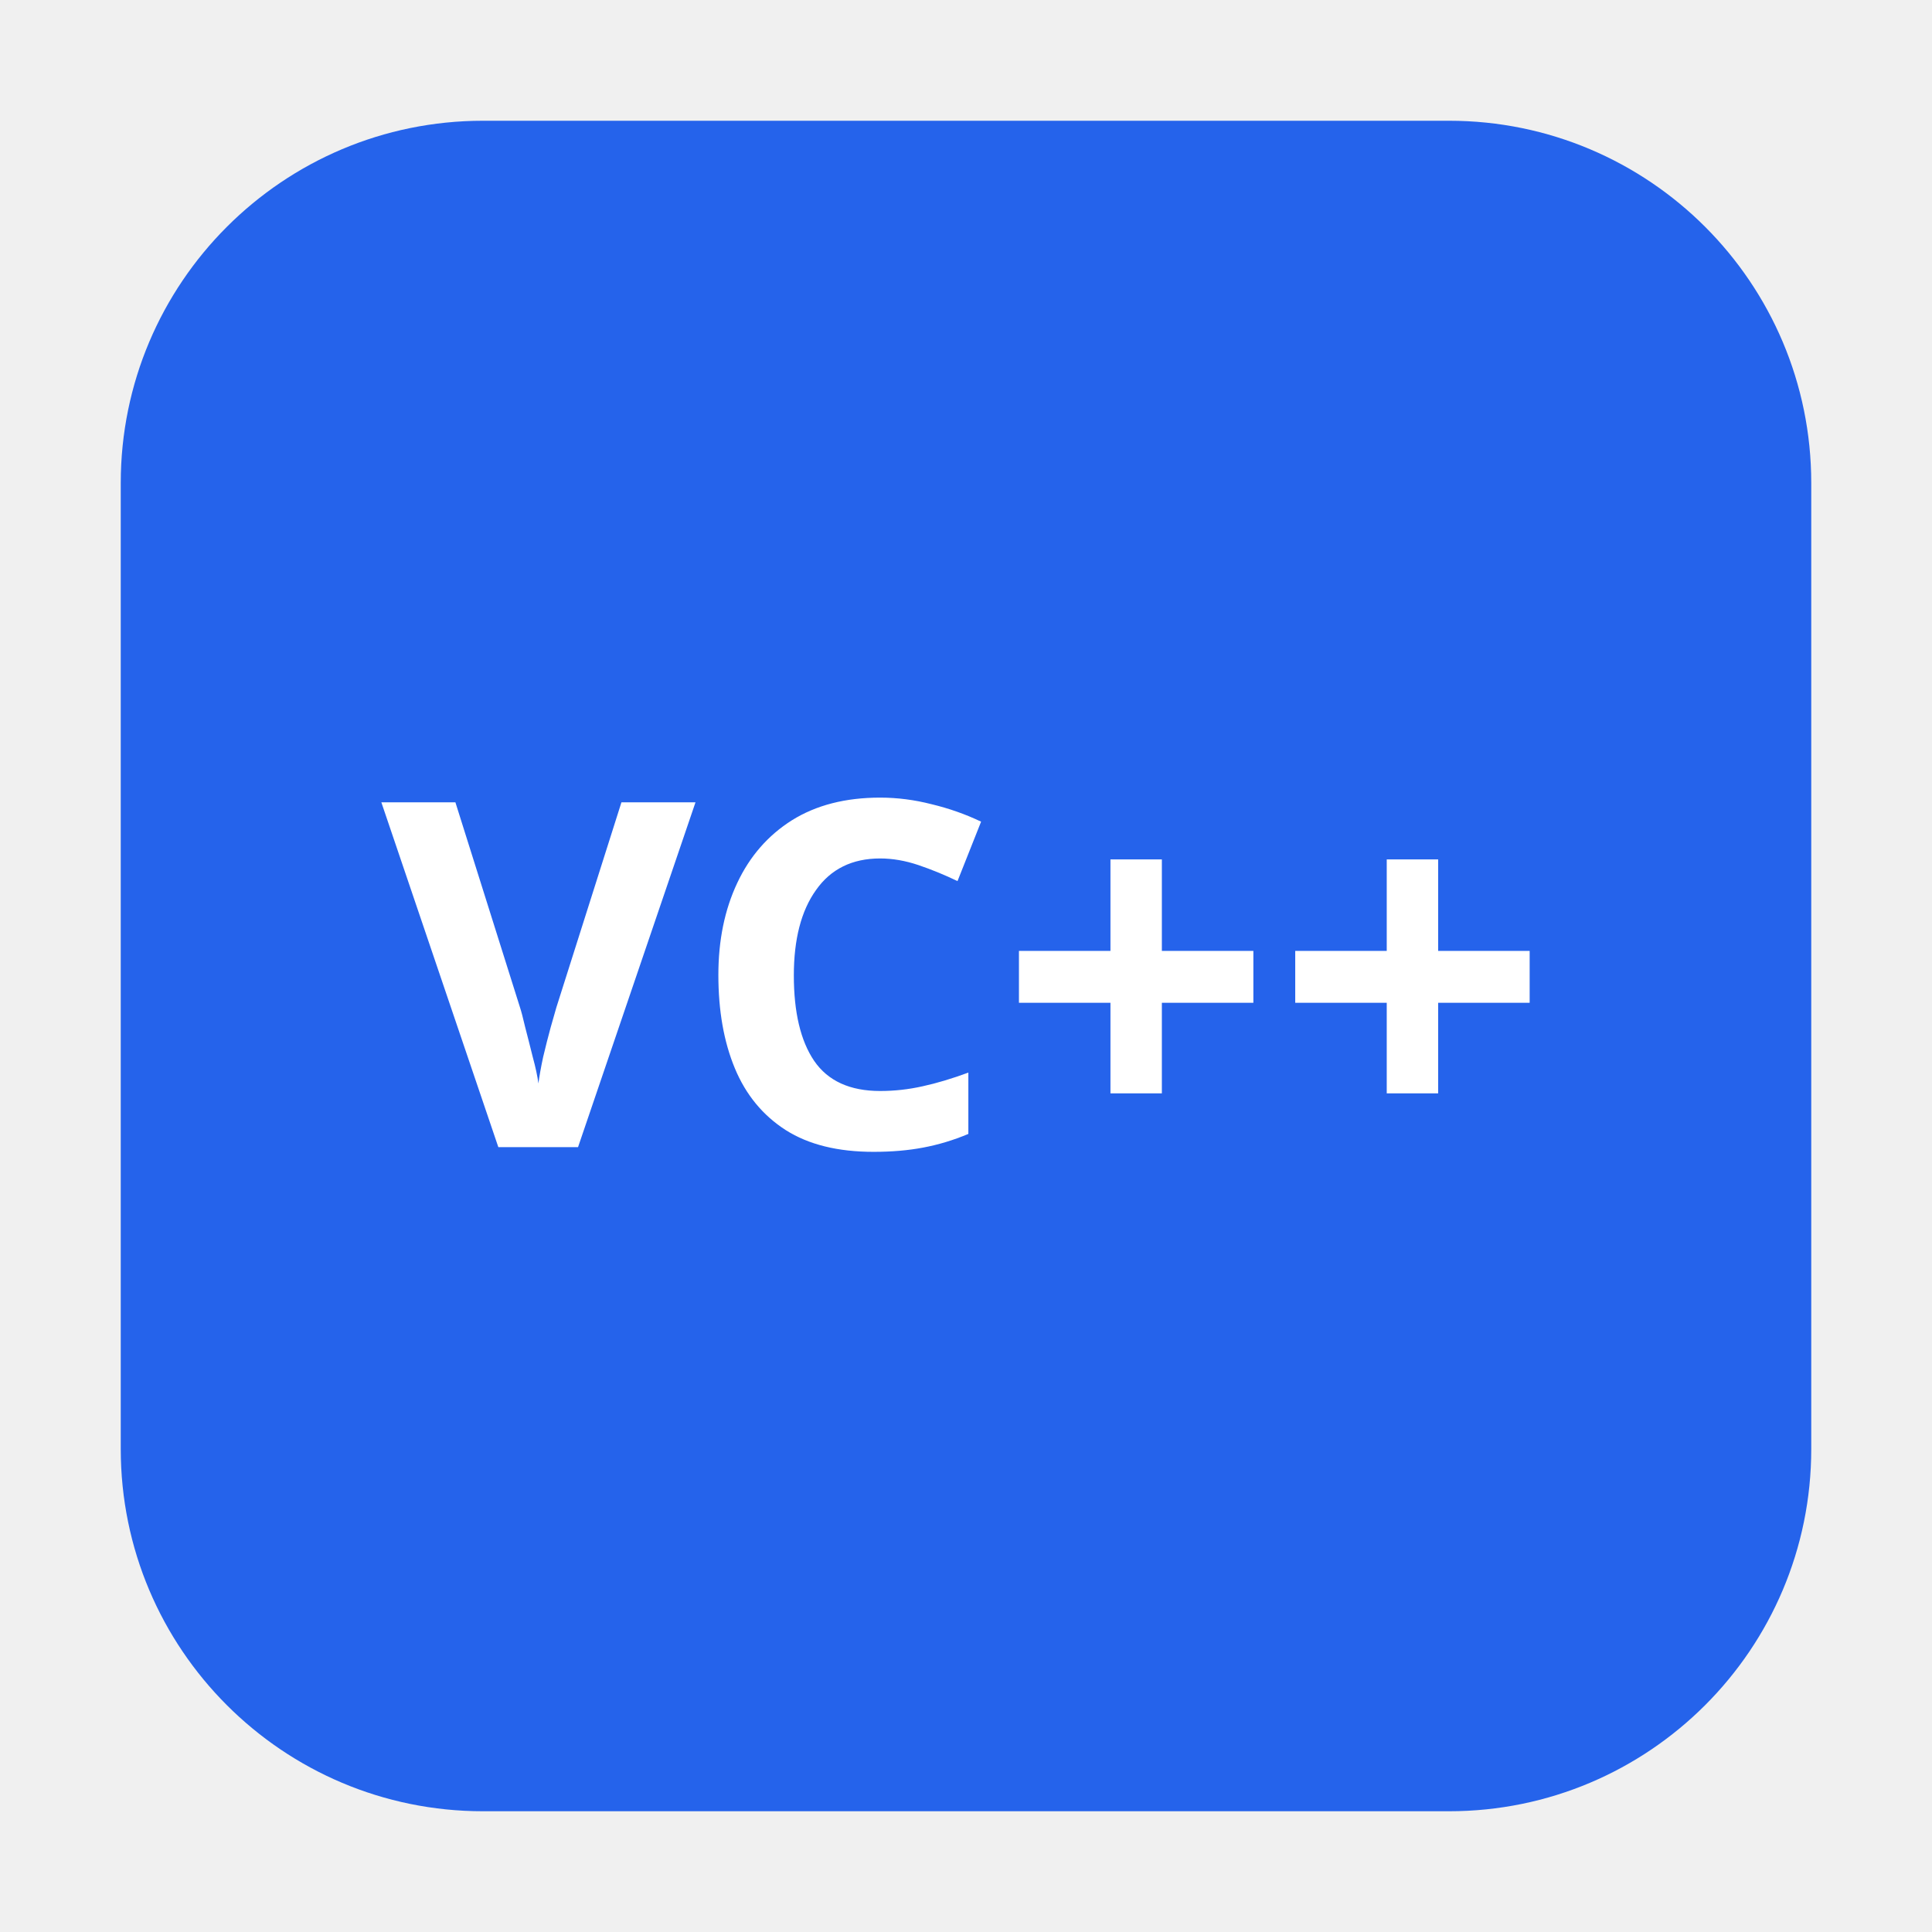
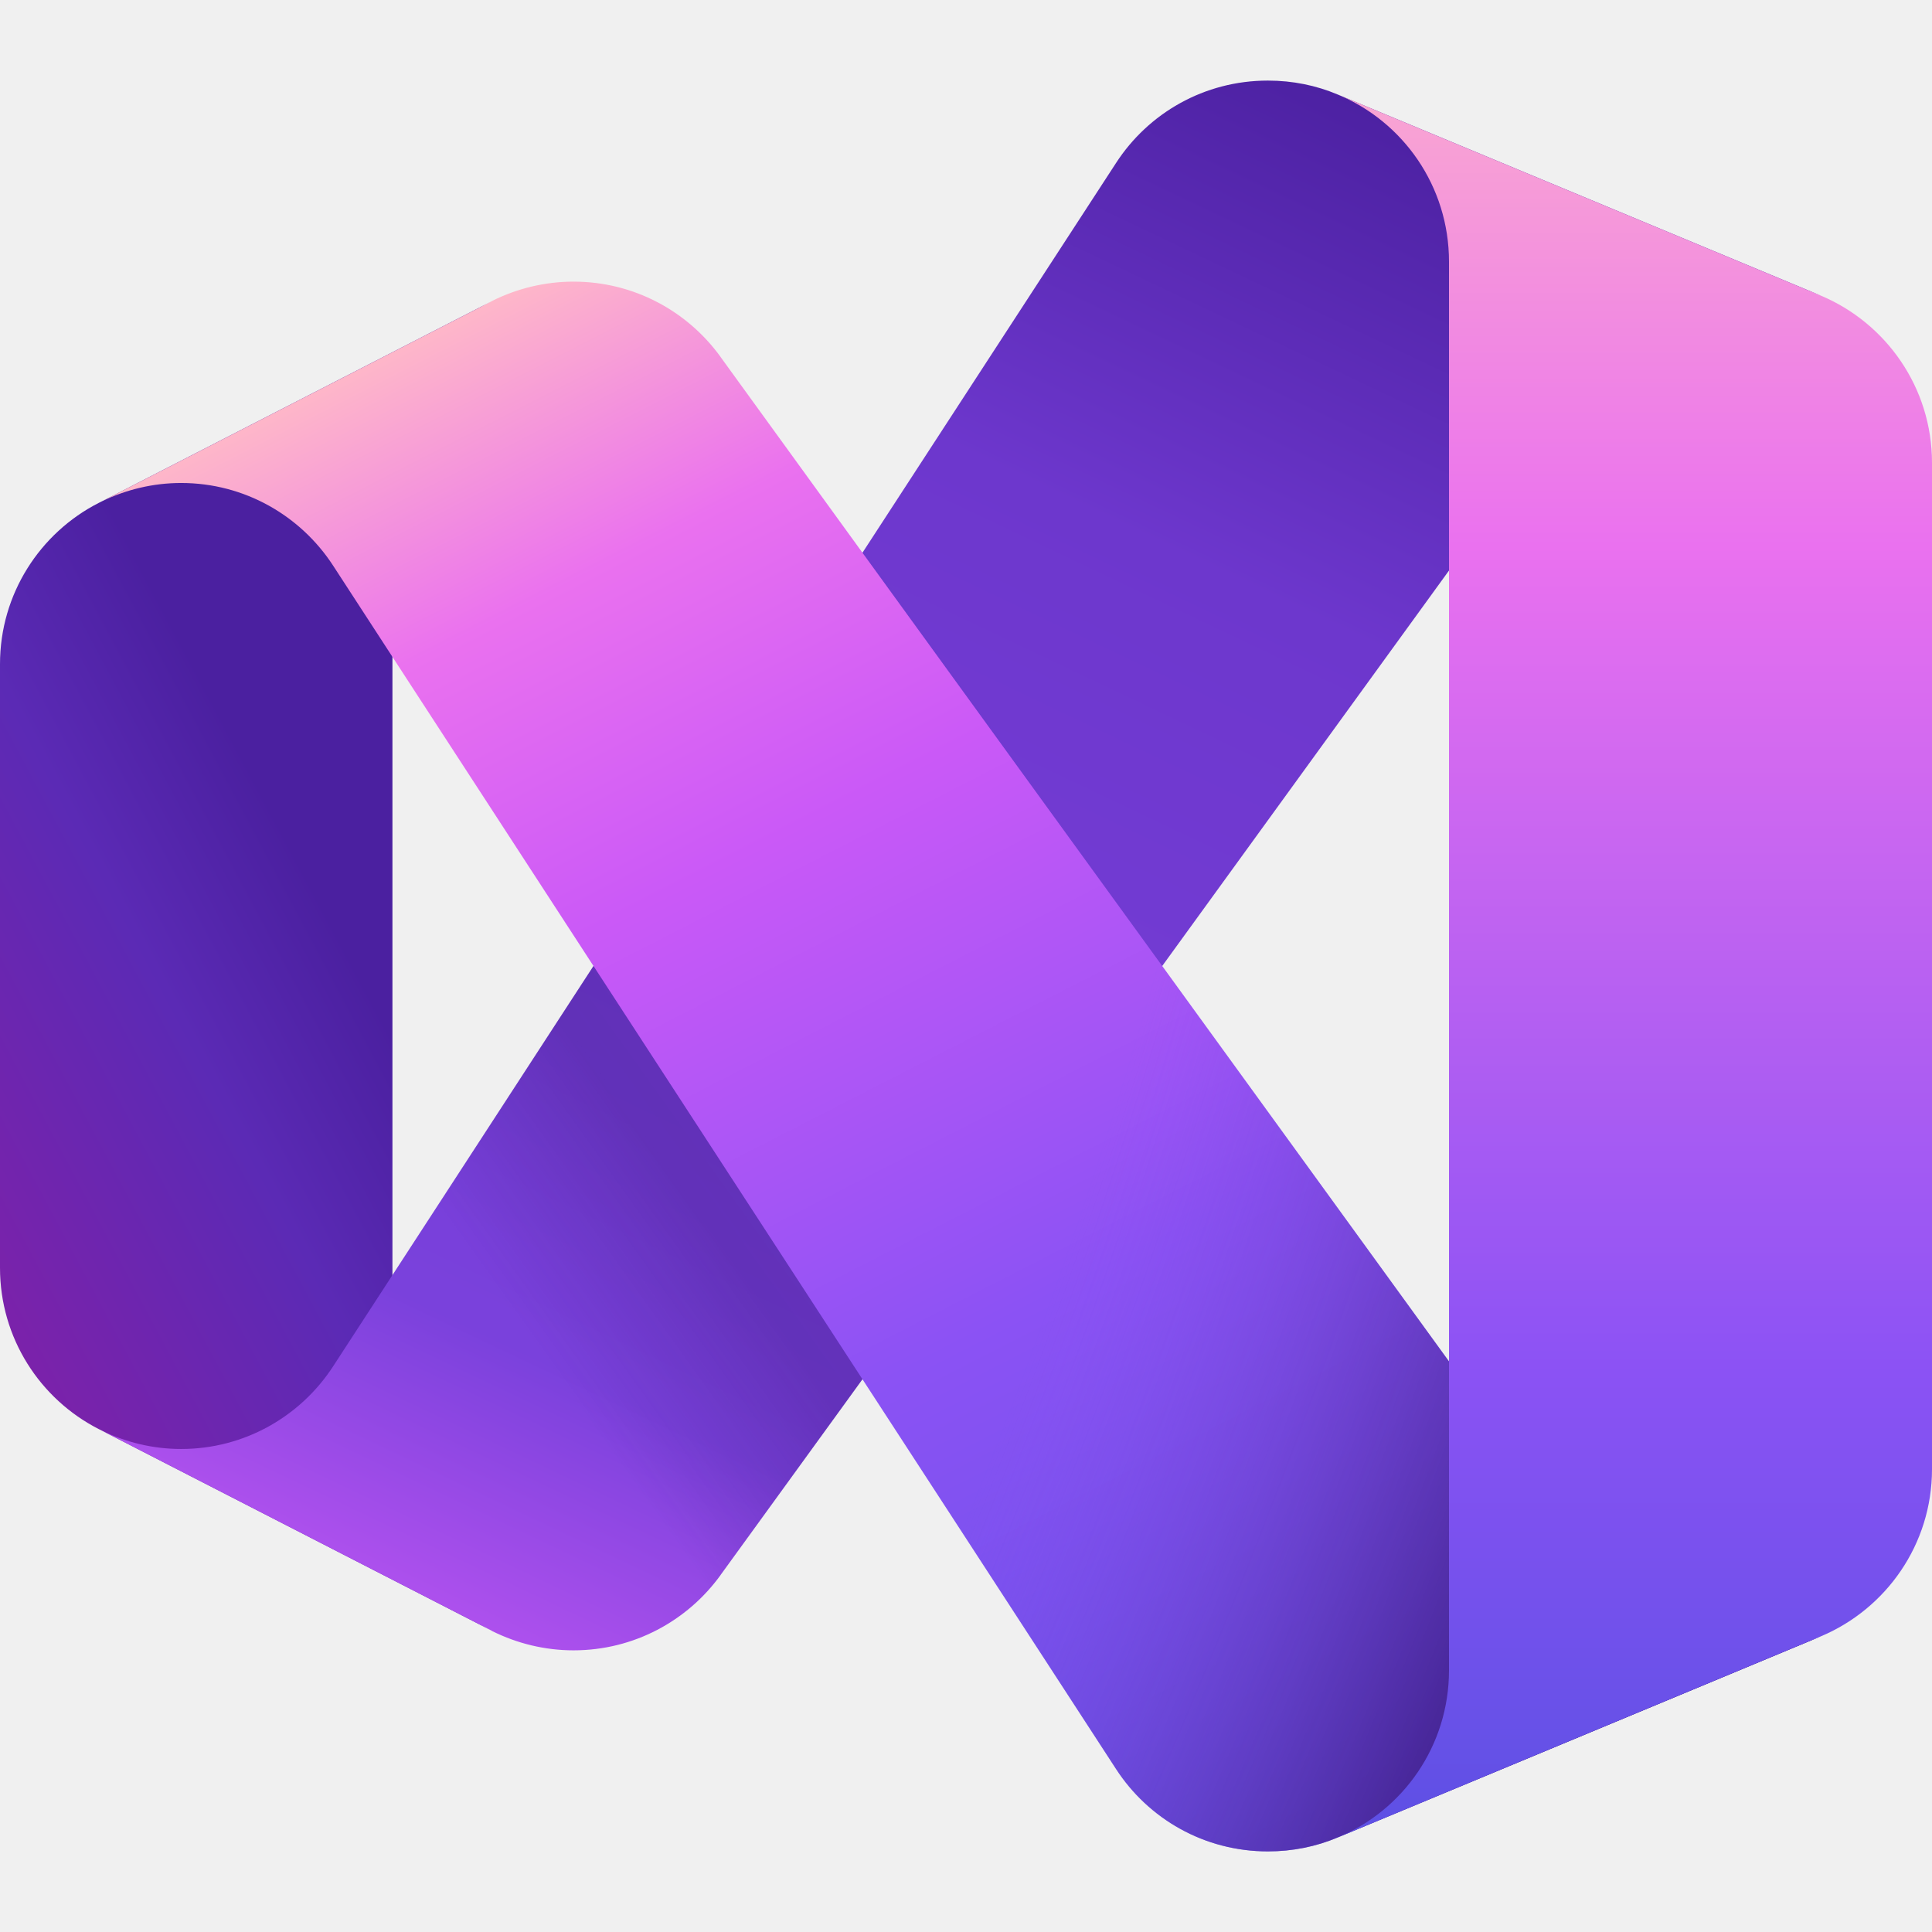
- <svg xmlns="http://www.w3.org/2000/svg" width="64" height="64" viewBox="0 0 64 64">
-   <rect x="4" y="4" width="56" height="56" rx="12" fill="#2563eb" />
-   <text x="32" y="38" text-anchor="middle" font-family="sans-serif" font-size="16" font-weight="bold" fill="white">VC++</text>
+ <svg xmlns="http://www.w3.org/2000/svg" width="256" height="256" viewBox="0 0 256 256" fill="none">
+   <g clip-path="url(#clip0_1_943)">
+     <path d="M65.08 216.038L13.56 189.598L13.08 189.358C5.32 185.398 0 177.318 0 167.998V87.998C0 78.678 5.32 70.598 13.08 66.638L13.56 66.398L65.08 39.958C57.32 43.958 52 51.998 52 61.318V194.678C52 203.998 57.32 212.038 65.08 216.038Z" fill="url(#paint0_linear_1_943)" />
+     <path d="M241.24 39.158C238.4 37.998 235.28 37.318 232 37.318C224 37.318 216.92 41.238 212.56 47.238L212.48 47.358L192 75.598L154 127.998L114.28 182.758L95.52 208.638L95.44 208.758C91.08 214.758 84 218.678 76 218.678C72.16 218.678 68.52 217.758 65.28 216.158C65.2 216.118 65.12 216.078 65.08 216.038L13.56 189.598C16.72 191.118 20.28 191.998 24 191.998C32.44 191.998 39.84 187.638 44.12 181.078L52 168.958L78.64 127.998L114.28 73.238L147.88 21.598C152.16 14.998 159.56 10.678 168 10.678C171.28 10.678 174.4 11.318 177.24 12.518L241.24 39.158Z" fill="url(#paint1_linear_1_943)" />
+     <path d="M241.24 39.158C238.4 37.998 235.28 37.318 232 37.318C224 37.318 216.92 41.238 212.56 47.238L212.48 47.358L192 75.598L154 127.998L114.28 182.758L95.52 208.638L95.44 208.758C91.08 214.758 84 218.678 76 218.678C72.16 218.678 68.52 217.758 65.28 216.158C65.2 216.118 65.12 216.078 65.08 216.038L13.56 189.598C16.72 191.118 20.28 191.998 24 191.998C32.44 191.998 39.84 187.638 44.12 181.078L52 168.958L78.64 127.998L114.28 73.238L147.88 21.598C152.16 14.998 159.56 10.678 168 10.678C171.28 10.678 174.4 11.318 177.24 12.518L241.24 39.158Z" fill="url(#paint2_linear_1_943)" fill-opacity="0.3" />
+     <path d="M241.24 216.838L177.24 243.478C174.4 244.678 171.28 245.318 168 245.318C159.56 245.318 152.16 240.998 147.88 234.398L114.28 182.758L78.64 127.998L52 87.038L44.12 74.918C39.84 68.358 32.44 63.998 24 63.998C20.28 63.998 16.72 64.878 13.56 66.398L65.08 39.958C65.12 39.918 65.2 39.878 65.28 39.838C68.52 38.238 72.16 37.318 76 37.318C84 37.318 91.08 41.238 95.44 47.238L95.52 47.358L114.28 73.238L154 127.998L192 180.398L212.48 208.638L212.56 208.758C216.92 214.758 224 218.678 232 218.678C235.28 218.678 238.4 217.998 241.24 216.838Z" fill="url(#paint3_linear_1_943)" />
+     <path d="M241.24 216.838L177.24 243.478C174.4 244.678 171.28 245.318 168 245.318C159.56 245.318 152.16 240.998 147.88 234.398L114.28 182.758L78.64 127.998L52 87.038L44.12 74.918C39.84 68.358 32.44 63.998 24 63.998C20.28 63.998 16.72 64.878 13.56 66.398L65.08 39.958C65.12 39.918 65.2 39.878 65.28 39.838C68.52 38.238 72.16 37.318 76 37.318C84 37.318 91.08 41.238 95.44 47.238L95.52 47.358L114.28 73.238L154 127.998L192 180.398L212.48 208.638L212.56 208.758C216.92 214.758 224 218.678 232 218.678C235.28 218.678 238.4 217.998 241.24 216.838Z" fill="url(#paint4_radial_1_943)" />
+     <path d="M256 61.318V194.678C256 204.638 249.92 213.198 241.24 216.838L177.24 243.478C185.92 239.878 192 231.318 192 221.318V34.678C192 24.678 185.92 16.118 177.24 12.518L241.24 39.158C249.92 42.798 256 51.358 256 61.318Z" fill="url(#paint5_linear_1_943)" />
+   </g>
+   <defs>
+     <linearGradient id="paint0_linear_1_943" x1="-24.235" y1="216.038" x2="83.554" y2="158.686" gradientUnits="userSpaceOnUse">
+       <stop offset="0.073" stop-color="#85148A" />
+       <stop offset="0.296" stop-color="#7F21A9" />
+       <stop offset="0.661" stop-color="#5B2AB5" />
+       <stop offset="0.855" stop-color="#4B20A0" />
+     </linearGradient>
+     <linearGradient id="paint1_linear_1_943" x1="165.436" y1="2.678" x2="55.807" y2="233.437" gradientUnits="userSpaceOnUse">
+       <stop stop-color="#4B20A0" />
+       <stop offset="0.266" stop-color="#6D37CD" />
+       <stop offset="0.785" stop-color="#7A41DC" />
+       <stop offset="1" stop-color="#CA59F7" />
+     </linearGradient>
+     <linearGradient id="paint2_linear_1_943" x1="142.065" y1="110.678" x2="63.037" y2="167.208" gradientUnits="userSpaceOnUse">
+       <stop stop-color="#30116E" stop-opacity="0" />
+       <stop offset="0.164" stop-color="#30116E" stop-opacity="0.7" />
+       <stop offset="0.712" stop-color="#30116E" />
+       <stop offset="1" stop-color="#30116E" stop-opacity="0" />
+     </linearGradient>
+     <linearGradient id="paint3_linear_1_943" x1="44.826" y1="37.318" x2="164.911" y2="271.838" gradientUnits="userSpaceOnUse">
+       <stop offset="0.037" stop-color="#FFBAC7" />
+       <stop offset="0.188" stop-color="#EA71EF" />
+       <stop offset="0.349" stop-color="#CA59F7" />
+       <stop offset="0.618" stop-color="#8B52F4" />
+       <stop offset="1" stop-color="#5750E2" />
+     </linearGradient>
+     <radialGradient id="paint4_radial_1_943" cx="0" cy="0" r="1" gradientTransform="matrix(215.747 86.6666 -197.178 492.004 -3.69969 149.318)" gradientUnits="userSpaceOnUse">
+       <stop offset="0.611" stop-color="#8B52F4" stop-opacity="0" />
+       <stop offset="0.978" stop-color="#30116E" />
+     </radialGradient>
+     <linearGradient id="paint5_linear_1_943" x1="216.62" y1="-10.62" x2="216.62" y2="274.614" gradientUnits="userSpaceOnUse">
+       <stop stop-color="#FFBAC7" />
+       <stop offset="0.291" stop-color="#EA71EF" />
+       <stop offset="0.675" stop-color="#8B52F4" />
+       <stop offset="0.917" stop-color="#5750E2" />
+     </linearGradient>
+     <clipPath id="clip0_1_943">
+       <rect width="256" height="256" fill="white" />
+     </clipPath>
+   </defs>
</svg>
